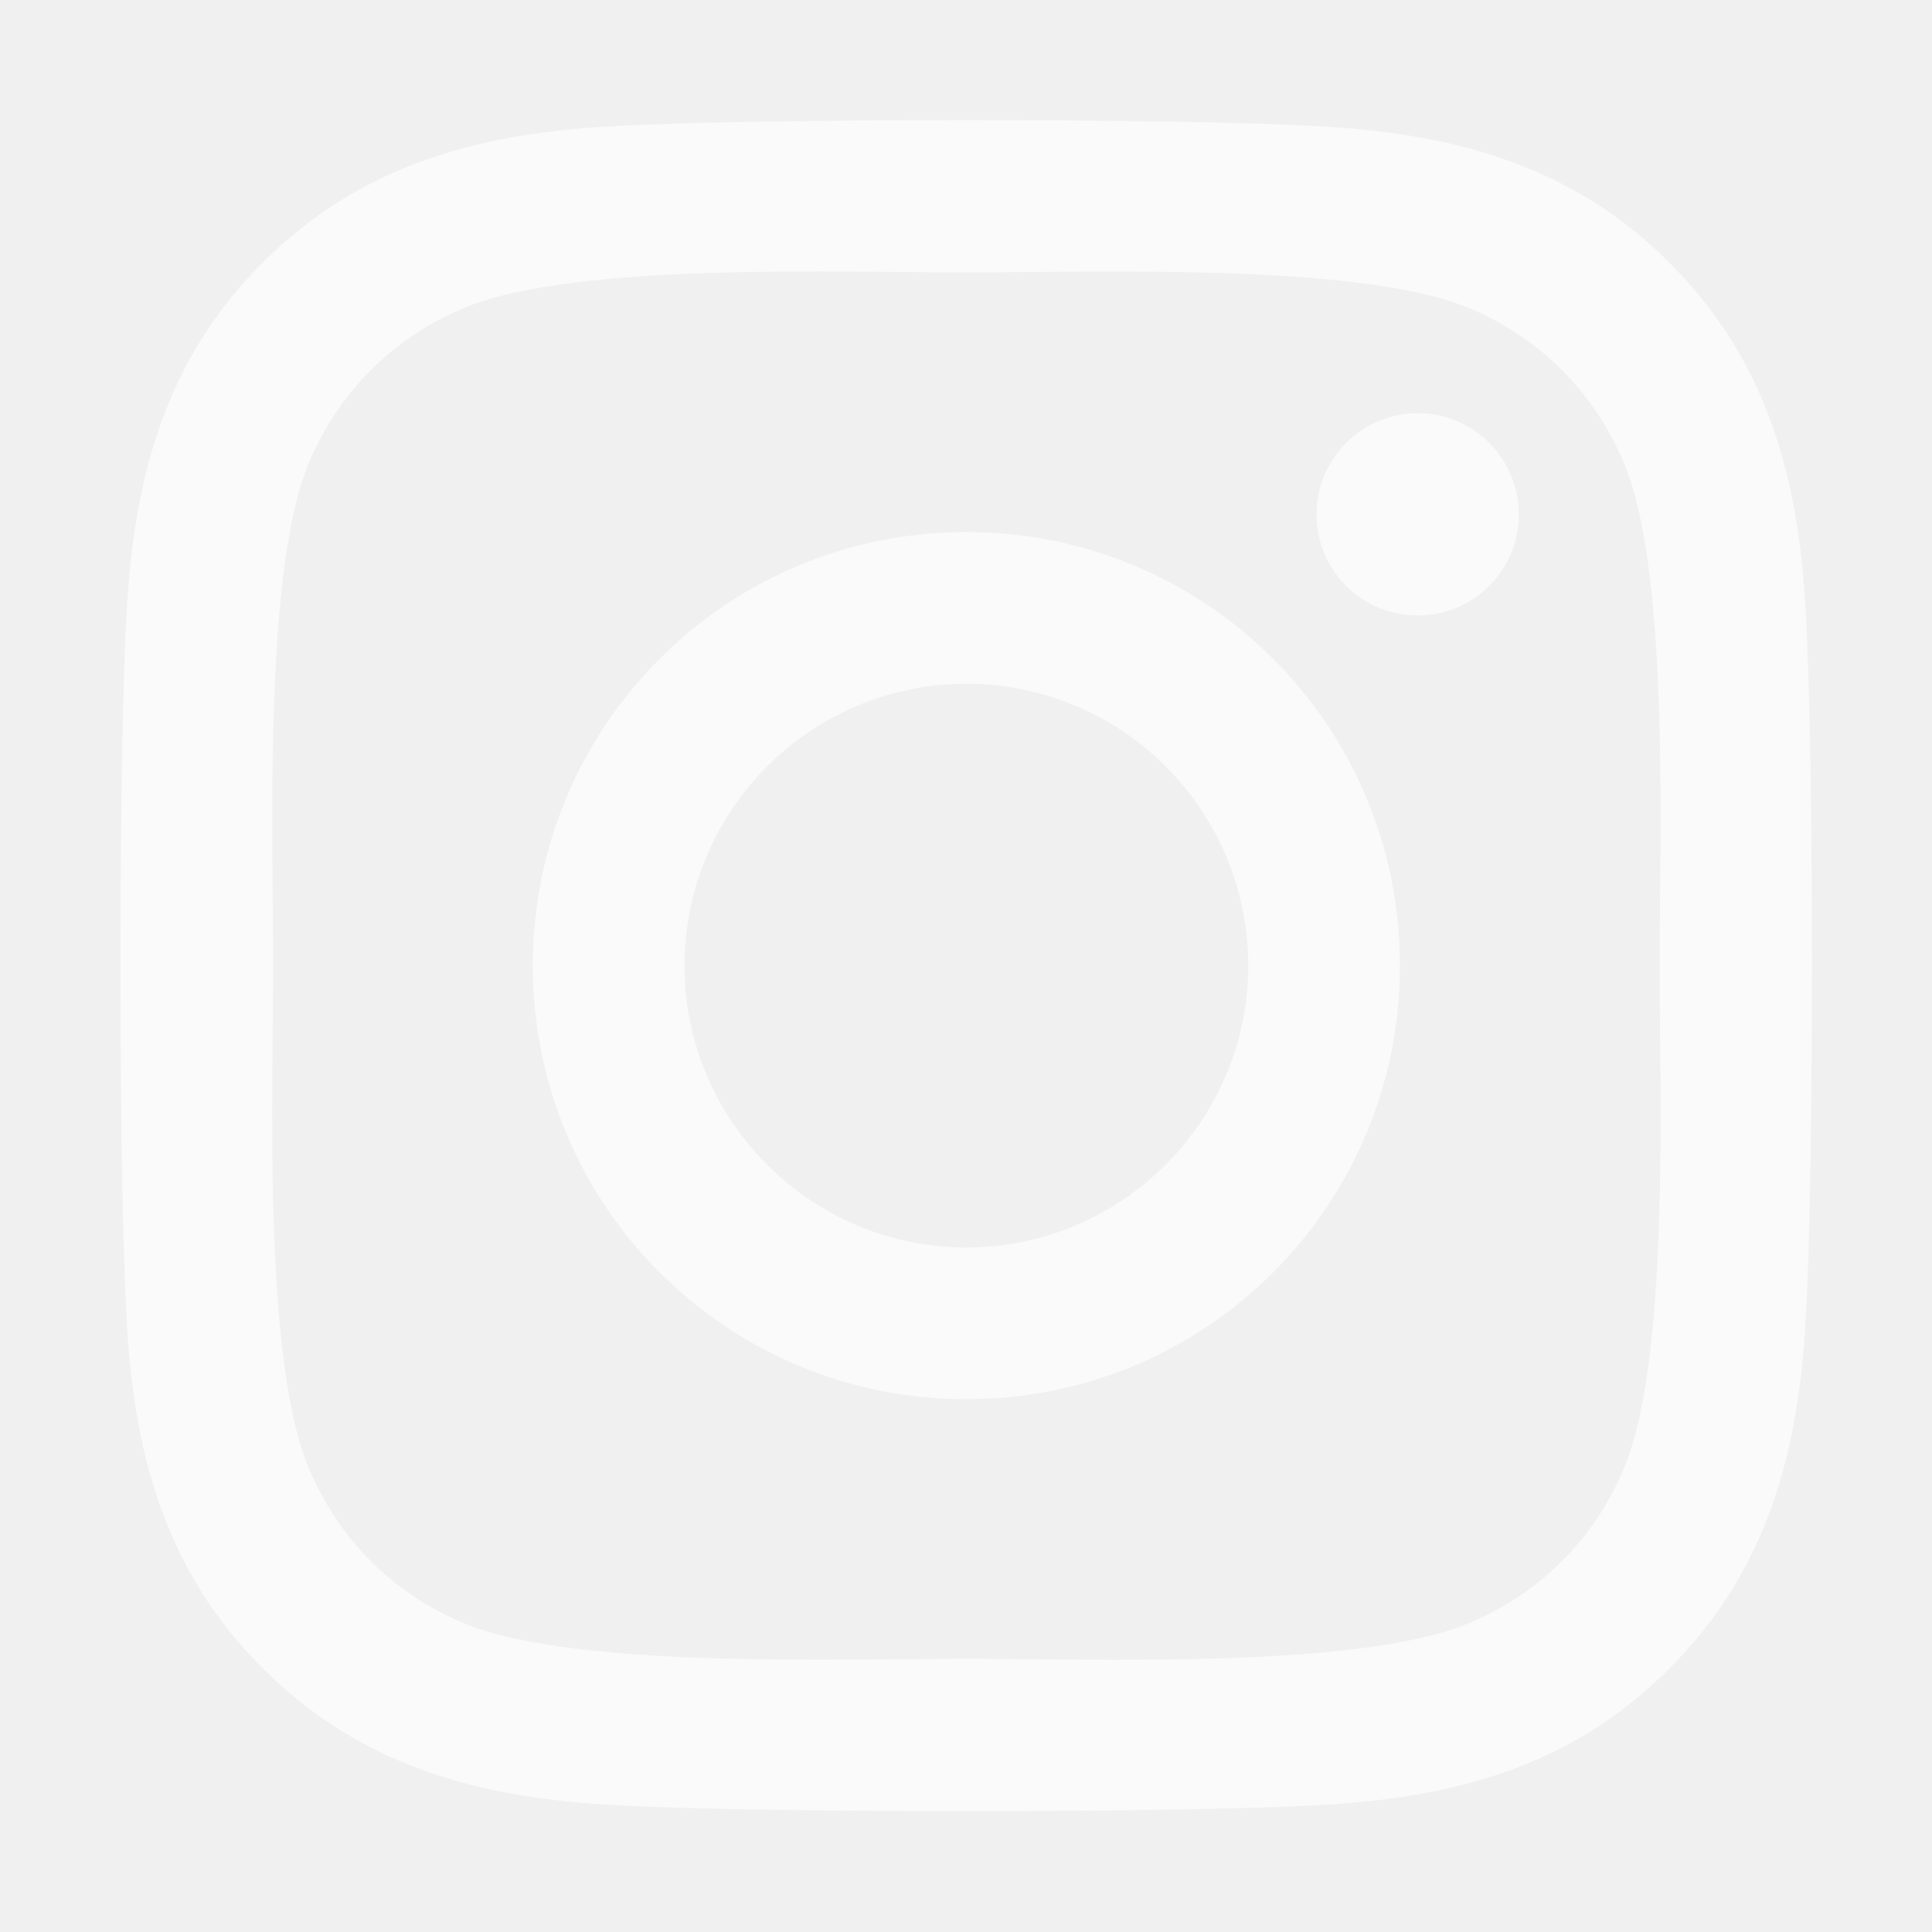
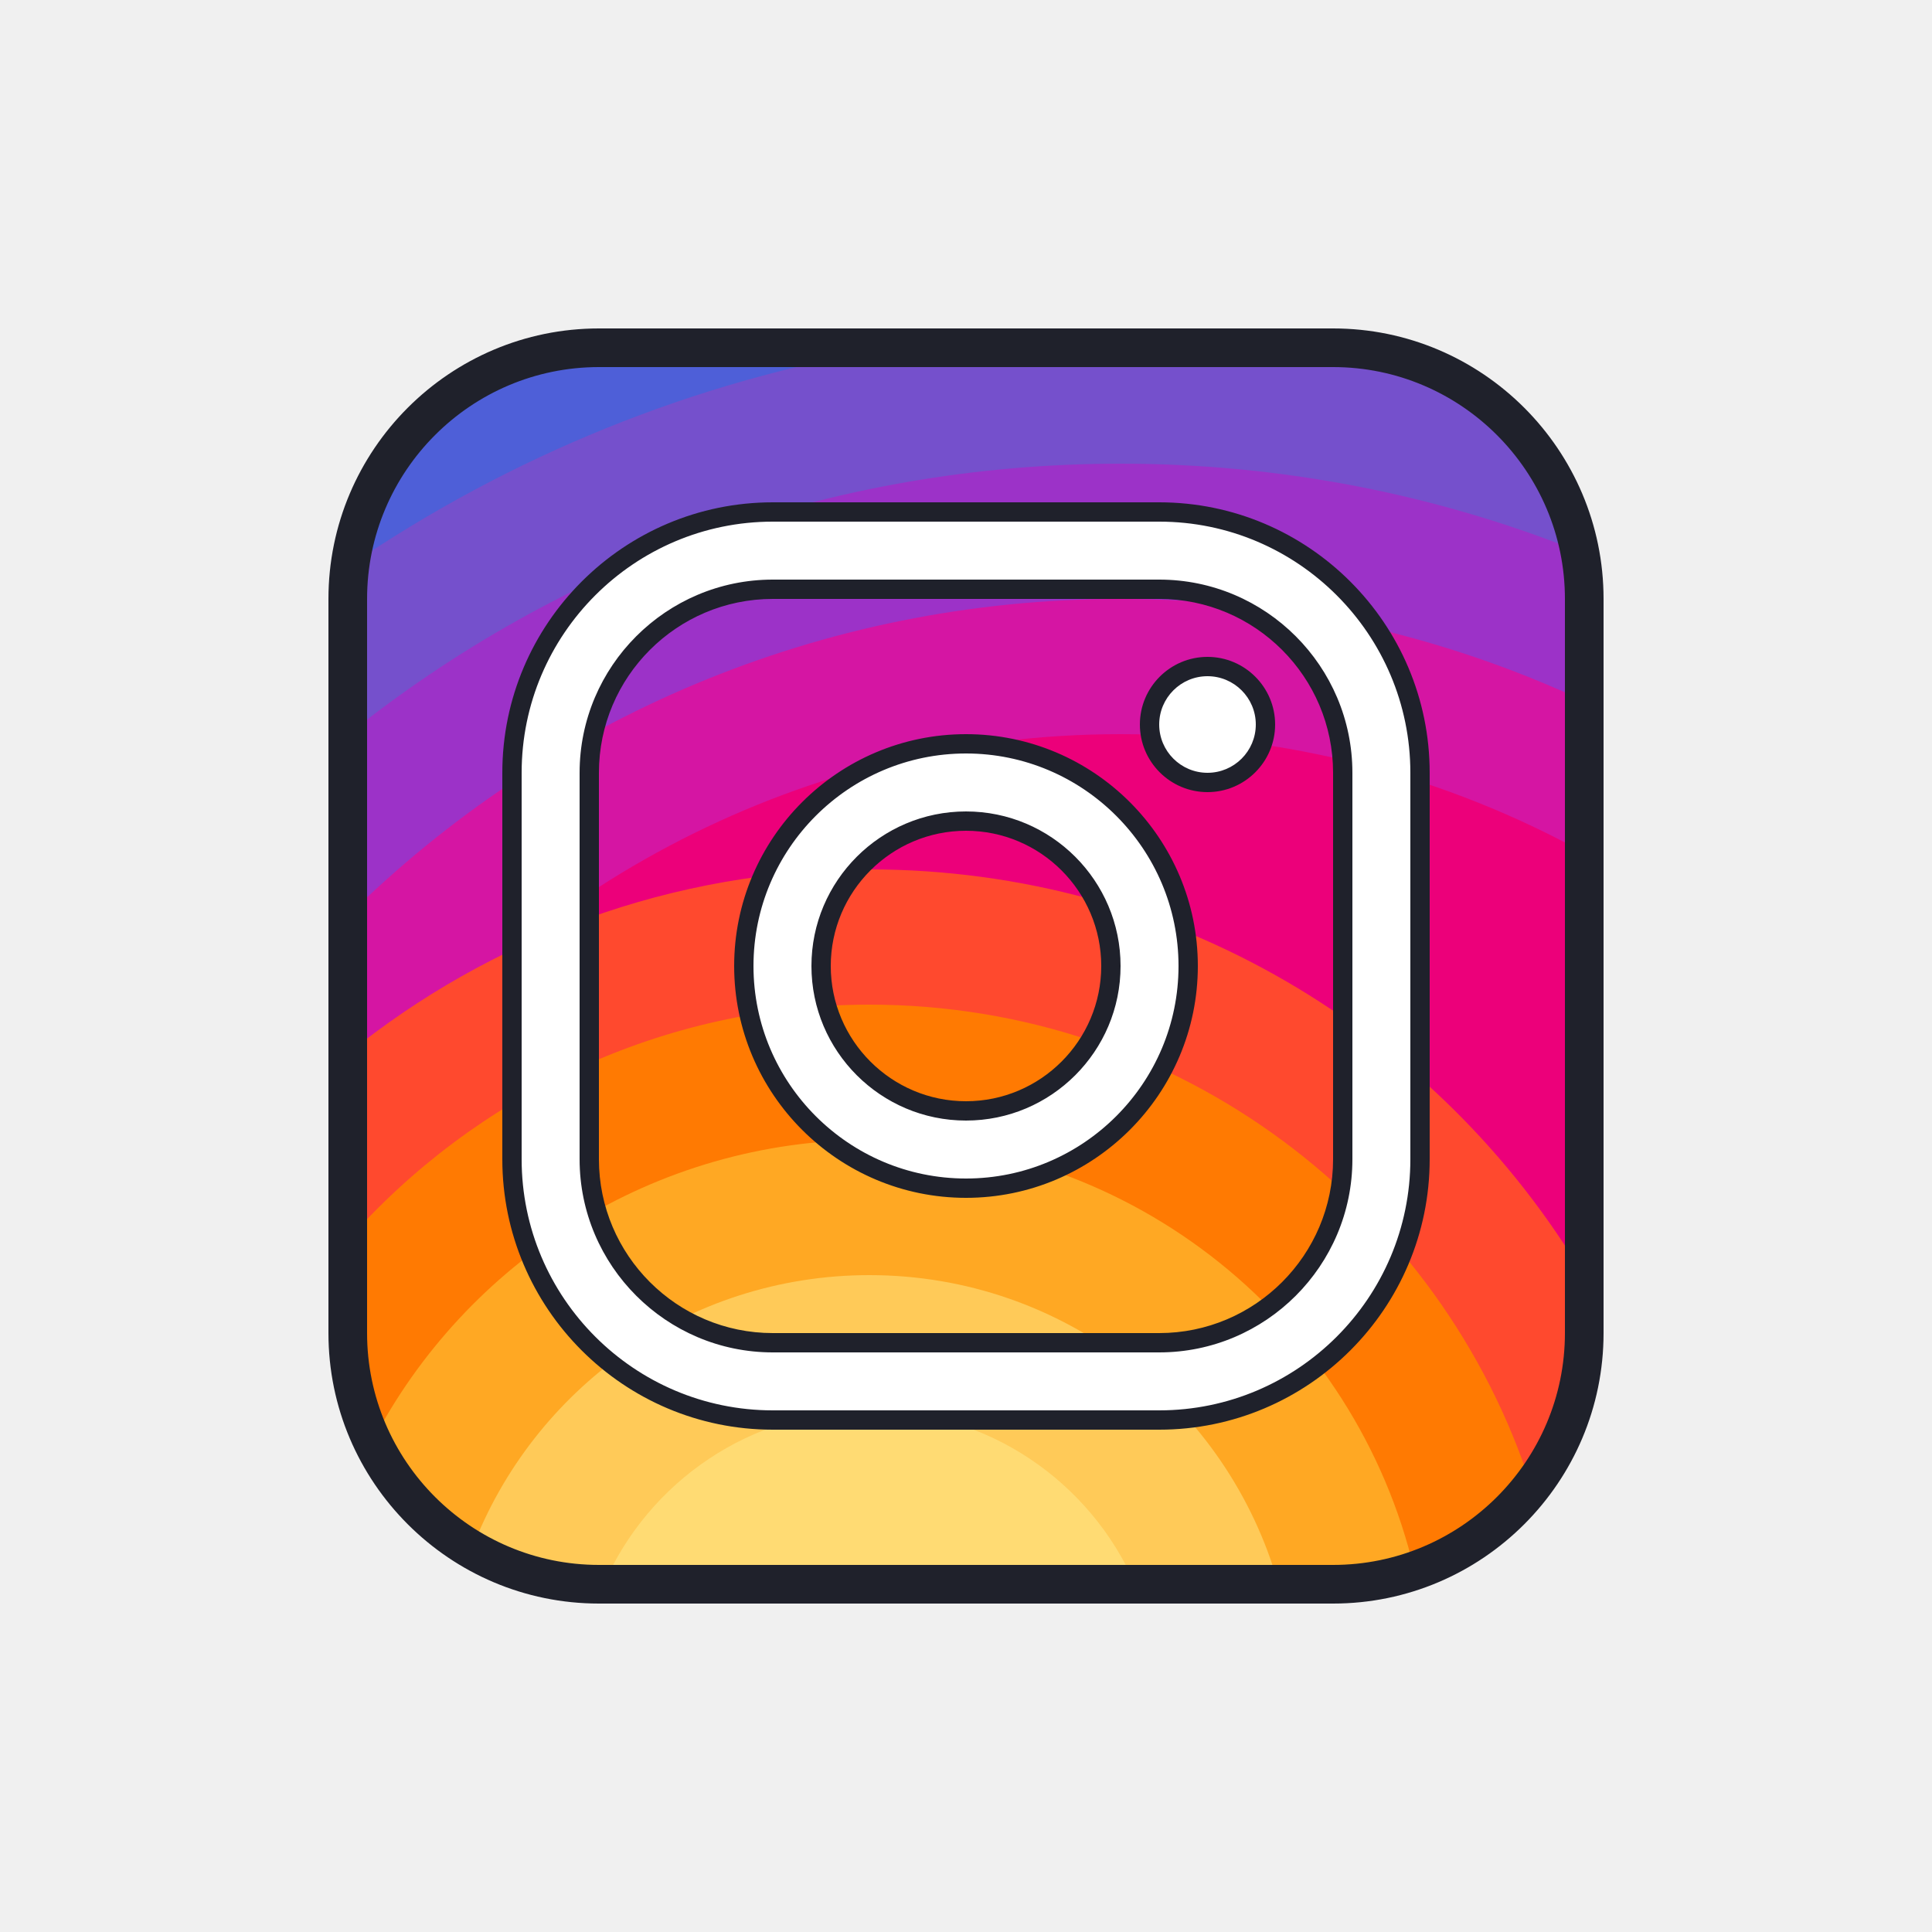
- <svg xmlns="http://www.w3.org/2000/svg" width="100" height="100" fill="#fafafa" viewBox="0 0 448 512">
-   <path d="M224.1 141c-63.6 0-114.9 51.3-114.9 114.9s51.3 114.9 114.9 114.9S339 319.5 339 255.9 287.7 141 224.1 141zm0 189.6c-41.1 0-74.7-33.5-74.7-74.7s33.5-74.7 74.7-74.7 74.7 33.5 74.7 74.7-33.6 74.7-74.7 74.7zm146.4-194.3c0 14.9-12 26.8-26.8 26.8-14.9 0-26.8-12-26.8-26.8s12-26.8 26.8-26.8 26.8 12 26.8 26.8zm76.1 27.2c-1.7-35.9-9.9-67.7-36.2-93.9-26.2-26.2-58-34.4-93.9-36.2-37-2.1-147.9-2.1-184.9 0-35.8 1.7-67.6 9.9-93.9 36.1s-34.4 58-36.2 93.9c-2.1 37-2.1 147.9 0 184.9 1.7 35.9 9.9 67.7 36.2 93.9s58 34.4 93.9 36.2c37 2.1 147.9 2.1 184.9 0 35.9-1.7 67.7-9.9 93.9-36.2 26.2-26.2 34.4-58 36.2-93.9 2.1-37 2.1-147.8 0-184.8zM398.8 388c-7.8 19.6-22.9 34.7-42.6 42.6-29.5 11.7-99.5 9-132.1 9s-102.7 2.6-132.1-9c-19.6-7.8-34.7-22.9-42.6-42.6-11.7-29.5-9-99.5-9-132.1s-2.6-102.7 9-132.1c7.8-19.6 22.9-34.7 42.6-42.6 29.5-11.7 99.5-9 132.1-9s102.7-2.6 132.1 9c19.6 7.8 34.7 22.9 42.6 42.6 11.7 29.5 9 99.5 9 132.1s2.7 102.7-9 132.1z" />
+ <svg xmlns="http://www.w3.org/2000/svg" viewBox="0 0 100 100" width="400px" height="400px">
+   <path fill="#4e5fd8" d="M82,31v38c0,2.01-0.46,3.92-1.27,5.62c-1.12,2.33-2.92,4.29-5.15,5.58C73.65,81.35,71.4,82,69,82H31 c-1.47,0-2.89-0.25-4.21-0.7h-0.01c-2.43-0.83-4.52-2.35-6.05-4.34C19.02,74.76,18,72,18,69V31c0-0.59,0.04-1.17,0.12-1.74 c0.1-0.77,0.27-1.52,0.51-2.24C20.3,21.79,25.21,18,31,18h38c0.43,0,0.85,0.02,1.26,0.06h0.03c0.77,0.08,1.51,0.22,2.23,0.43 c4.7,1.32,8.33,5.21,9.24,10.07c0.09,0.45,0.15,0.91,0.19,1.38C81.99,30.29,82,30.64,82,31z" />
+   <path fill="#7550cc" d="M81.76,28.56c-0.91-4.86-4.54-8.75-9.24-10.07c-0.74-0.16-1.48-0.3-2.23-0.43h-0.03 c-0.13-0.023-0.262-0.038-0.391-0.06H46.1c-10.24,1.72-19.73,5.64-27.98,11.26C18.04,29.83,18,30.41,18,31v38 c0,3,1.02,5.76,2.73,7.96c1.53,1.99,3.62,3.51,6.05,4.34h0.01C28.11,81.75,29.53,82,31,82h38c2.4,0,4.65-0.65,6.58-1.8 c2.23-1.29,4.03-3.25,5.15-5.58C81.54,72.92,82,71.01,82,69V31c0-0.36-0.01-0.71-0.05-1.06C81.91,29.47,81.85,29.01,81.76,28.56z" />
+   <path fill="#9c32c8" d="M82,31v38c0,2.01-0.46,3.92-1.27,5.62c-1.12,2.33-2.92,4.29-5.15,5.58C73.65,81.35,71.4,82,69,82H31 c-1.47,0-2.89-0.25-4.21-0.7h-0.01c-2.43-0.83-4.52-2.35-6.05-4.34C19.02,74.76,18,72,18,69V38.03C28.95,29.25,42.86,24,58,24 c8.4,0,16.42,1.62,23.76,4.56c0.09,0.45,0.15,0.91,0.19,1.38C81.99,30.29,82,30.64,82,31z" />
+   <path fill="#d515a3" d="M82,36.29V69c0,2.01-0.46,3.92-1.27,5.62c-1.12,2.33-2.92,4.29-5.15,5.58C73.65,81.35,71.4,82,69,82 H31c-1.47,0-2.89-0.25-4.21-0.7h-0.01c-2.43-0.83-4.52-2.35-6.05-4.34C19.02,74.76,18,72,18,69V47.41C28.28,37.26,42.41,31,58,31 C66.57,31,74.71,32.89,82,36.29z" />
+   <path fill="#ec007a" d="M82,44.14V69c0,2.01-0.46,3.92-1.27,5.62c-1.12,2.33-2.92,4.29-5.15,5.58C73.65,81.35,71.4,82,69,82 H31c-1.47,0-2.89-0.25-4.21-0.7h-0.01c-2.43-0.83-4.52-2.35-6.05-4.34C19.02,74.76,18,72,18,69V58.01C27.12,45.86,41.64,38,58,38 C66.69,38,74.87,40.22,82,44.14z" />
+   <path fill="#ff492e" d="M82,66.07V69c0,3-1.02,5.76-2.73,7.96c-1.53,1.99-3.62,3.51-6.05,4.34h-0.01 C71.89,81.75,70.47,82,69,82H31c-2.4,0-4.65-0.65-6.58-1.8c-2.23-1.29-4.03-3.25-5.15-5.58C18.46,72.92,18,71.01,18,69V54.54 C25.38,48.57,34.77,45,45,45C60.74,45,74.5,53.45,82,66.07z" />
+   <path fill="#ff7a02" d="M79.27,76.96c-1.53,1.99-3.62,3.51-6.05,4.34h-0.01C71.89,81.75,70.47,82,69,82H31 c-2.4,0-4.65-0.65-6.58-1.8c-2.23-1.29-4.03-3.25-5.15-5.58C18.46,72.92,18,71.01,18,69v-4.81C24.6,56.72,34.25,52,45,52 C61.03,52,74.61,62.48,79.27,76.96z" />
+   <path fill="#ffa823" d="M73.21,81.3C71.89,81.75,70.47,82,69,82H31c-2.4,0-4.65-0.65-6.58-1.8 c-2.23-1.29-4.03-3.25-5.15-5.58C24.1,65.34,33.81,59,45,59C58.71,59,70.2,68.51,73.21,81.3z" />
+   <path fill="#ffca58" d="M66.17,82H31c-2.4,0-4.65-0.65-6.58-1.8C27.57,71.9,35.6,66,45,66C55.07,66,63.56,72.77,66.17,82z" />
+   <path fill="#ffdb73" d="M58.75,82h-27.5c2.32-5.3,7.6-9,13.75-9S56.43,76.7,58.75,82z" />
+   <path fill="#fff" d="M60,26.5H40c-7.444,0-13.5,6.056-13.5,13.5v20c0,7.444,6.056,13.5,13.5,13.5h20 c7.444,0,13.5-6.056,13.5-13.5V40C73.5,32.556,67.444,26.5,60,26.5z M69.5,60c0,5.238-4.262,9.5-9.5,9.5H40 c-5.238,0-9.5-4.262-9.5-9.5V40c0-5.238,4.262-9.5,9.5-9.5h20c5.238,0,9.5,4.262,9.5,9.5V60z M50,61.5 c-6.341,0-11.5-5.159-11.5-11.5S43.659,38.5,50,38.5S61.5,43.659,61.5,50S56.341,61.5,50,61.5z M50,42.5 c-4.136,0-7.5,3.365-7.5,7.5s3.364,7.5,7.5,7.5s7.5-3.365,7.5-7.5S54.136,42.5,50,42.5z M65.5,37.5c0,1.657-1.343,3-3,3 s-3-1.343-3-3s1.343-3,3-3S65.5,35.843,65.5,37.5z" />
+   <path fill="#1f212b" d="M60,74H40c-7.72,0-14-6.28-14-14V40c0-7.72,6.28-14,14-14h20c7.72,0,14,6.28,14,14v20 C74,67.72,67.72,74,60,74z M40,27c-7.168,0-13,5.832-13,13v20c0,7.168,5.832,13,13,13h20c7.168,0,13-5.832,13-13V40 c0-7.168-5.832-13-13-13H40z M60,70H40c-5.514,0-10-4.486-10-10V40c0-5.514,4.486-10,10-10h20c5.514,0,10,4.486,10,10v20 C70,65.514,65.514,70,60,70z M40,31c-4.963,0-9,4.037-9,9v20c0,4.963,4.037,9,9,9h20c4.963,0,9-4.037,9-9V40c0-4.963-4.037-9-9-9H40 z M50,62c-6.617,0-12-5.383-12-12s5.383-12,12-12s12,5.383,12,12S56.617,62,50,62z M50,39c-6.065,0-11,4.935-11,11s4.935,11,11,11 s11-4.935,11-11S56.065,39,50,39z M50,58c-4.411,0-8-3.589-8-8s3.589-8,8-8s8,3.589,8,8S54.411,58,50,58z M50,43 c-3.859,0-7,3.141-7,7s3.141,7,7,7s7-3.141,7-7S53.859,43,50,43z M62.5,41c-1.93,0-3.5-1.57-3.5-3.5s1.57-3.5,3.5-3.5 s3.5,1.57,3.5,3.5S64.43,41,62.5,41z M62.5,35c-1.379,0-2.5,1.121-2.5,2.5s1.121,2.5,2.5,2.5s2.5-1.121,2.5-2.5S63.879,35,62.5,35z M69,83H31c-7.72,0-14-6.28-14-14V31c0-7.72,6.28-14,14-14h38c7.72,0,14,6.28,14,14v38C83,76.72,76.72,83,69,83z M31,19 c-6.617,0-12,5.383-12,12v38c0,6.617,5.383,12,12,12h38c6.617,0,12-5.383,12-12V31c0-6.617-5.383-12-12-12H31z" />
</svg>
